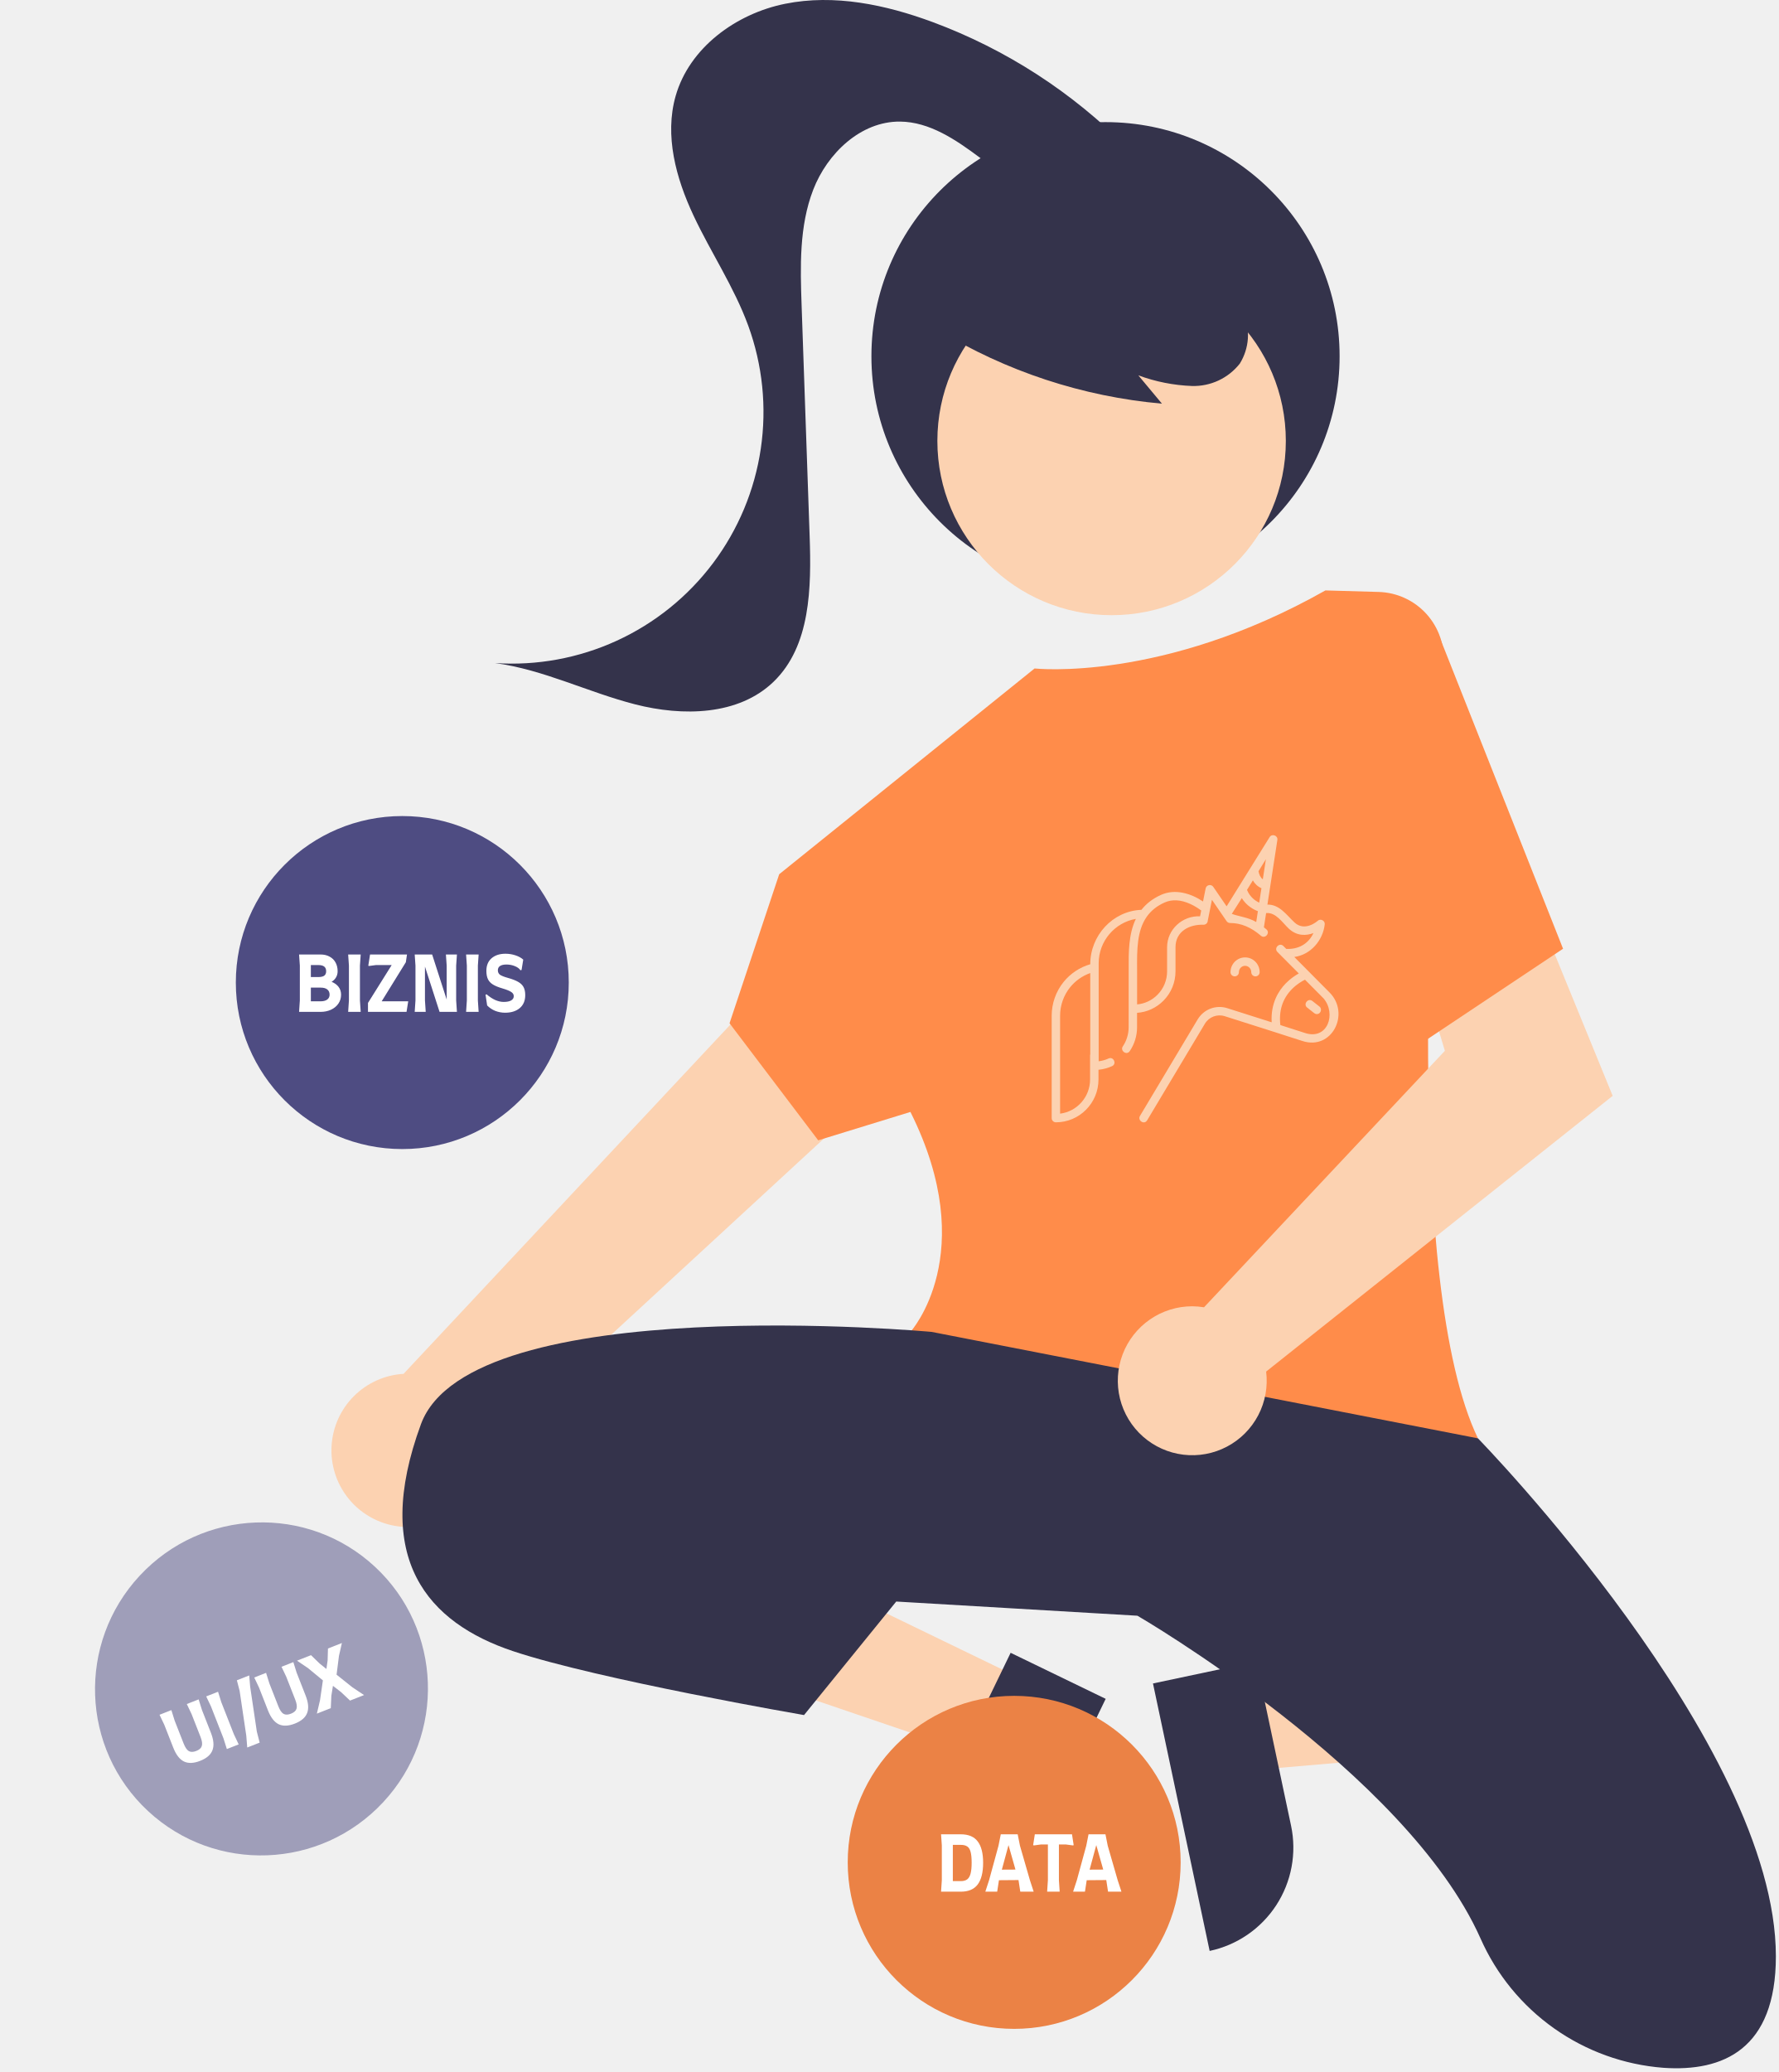
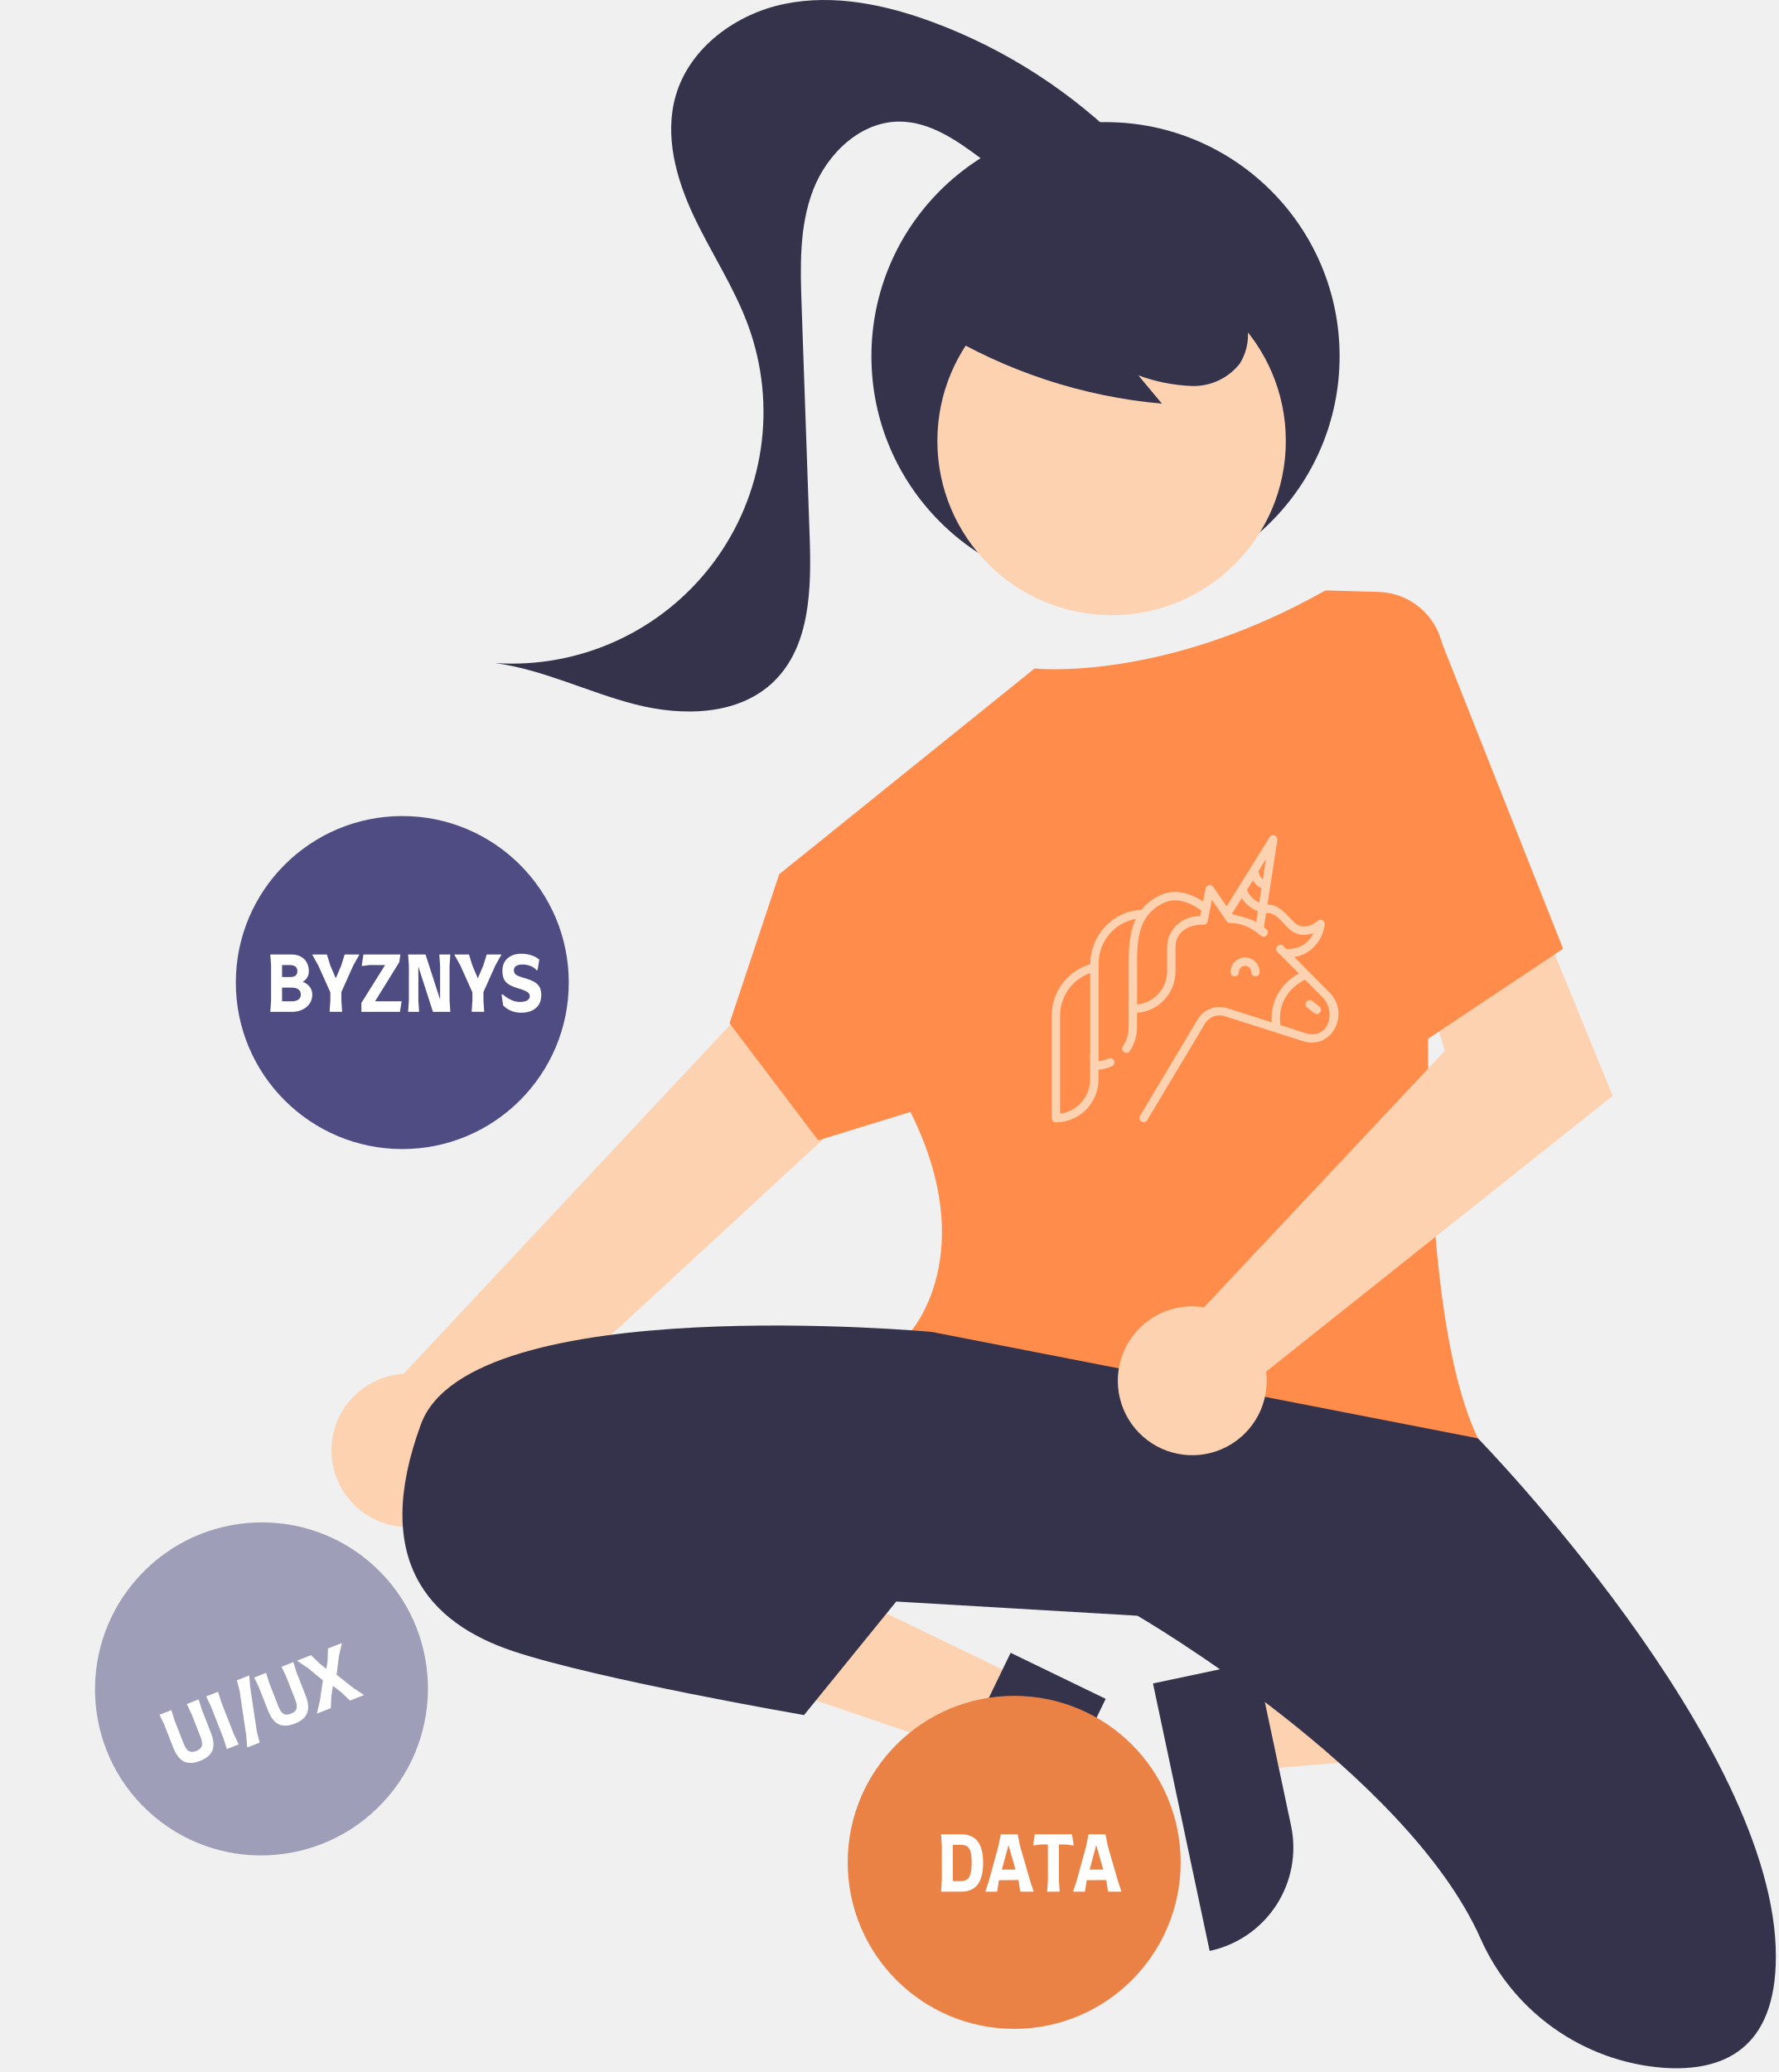
<svg xmlns="http://www.w3.org/2000/svg" width="279" height="325" viewBox="0 0 279 325" fill="none">
  <path d="M173.445 92.61C193.729 92.61 210.173 76.166 210.173 55.882C210.173 35.598 193.729 19.155 173.445 19.155C153.161 19.155 136.718 35.598 136.718 55.882C136.718 76.166 153.161 92.61 173.445 92.61Z" fill="#34334B" />
  <path d="M193.894 264.291L196.723 277.639L249.555 273.081L245.379 253.381L193.894 264.291Z" fill="#FCD2B1" />
  <path d="M189.783 306.009L180.893 264.057L197.101 260.623L202.556 286.366C203.467 290.664 202.633 295.149 200.238 298.833C197.842 302.516 194.081 305.098 189.783 306.009Z" fill="#34334B" />
  <path d="M160.796 263.579L154.849 275.859L104.65 258.769L113.426 240.644L160.796 263.579Z" fill="#FCD2B1" />
  <path d="M147.093 282.933L158.56 259.248L173.473 266.469L154.785 305.066C150.83 303.151 147.798 299.743 146.355 295.592C144.913 291.442 145.178 286.888 147.093 282.933Z" fill="#34334B" />
  <path d="M61.897 239.324C63.615 239.644 65.383 239.584 67.076 239.146C68.768 238.709 70.344 237.907 71.692 236.794C73.041 235.682 74.129 234.288 74.88 232.71C75.632 231.132 76.028 229.408 76.041 227.66L158.816 151.344L138.26 135.422L63.316 215.492C60.379 215.665 57.606 216.909 55.524 218.989C53.443 221.069 52.196 223.84 52.021 226.778C51.846 229.715 52.755 232.615 54.575 234.928C56.395 237.24 59.001 238.804 61.897 239.324Z" fill="#FCD2B1" />
  <path d="M174.401 96.494C189.498 96.494 201.736 84.256 201.736 69.159C201.736 54.062 189.498 41.824 174.401 41.824C159.304 41.824 147.065 54.062 147.065 69.159C147.065 84.256 159.304 96.494 174.401 96.494Z" fill="#FCD2B1" />
  <path d="M114.458 160.5L122.249 137.128L162.316 104.852C162.316 104.852 182.349 107.078 207.947 92.61L216.299 92.849C217.722 92.889 219.123 93.217 220.415 93.815C221.708 94.412 222.866 95.266 223.819 96.324C224.771 97.382 225.499 98.623 225.958 99.971C226.417 101.319 226.598 102.746 226.489 104.166C224.385 131.419 220.316 201.601 231.875 225.608C231.875 225.608 170.663 241.189 142.839 208.914C142.839 208.914 153.968 196.671 142.839 174.412L128.37 178.864L114.458 160.5Z" fill="#FF8C4A" />
  <path d="M146.178 208.914C146.178 208.914 73.836 202.236 66.045 223.382C58.255 244.529 67.158 254.545 80.514 258.997C93.869 263.449 126.145 269.014 126.145 269.014L140.613 251.206L178.454 253.432C178.454 253.432 220.618 277.887 232.276 304.042C234.777 309.703 238.765 314.58 243.817 318.154C248.869 321.728 254.795 323.866 260.965 324.341C270.312 324.992 278.62 321.462 278.62 306.854C278.62 273.465 231.876 225.608 231.876 225.608L146.178 208.914Z" fill="#34334B" />
  <path d="M91.086 241.746C91.086 241.746 110.007 236.181 140.056 250.649L91.086 241.746Z" fill="#34334B" />
  <path d="M147.131 51.727C157.806 58.243 169.841 62.209 182.299 63.315L178.592 58.873C181.291 59.871 184.132 60.435 187.007 60.544C188.447 60.586 189.877 60.289 191.181 59.679C192.486 59.068 193.629 58.16 194.519 57.028C195.246 55.852 195.678 54.518 195.778 53.139C195.878 51.76 195.643 50.377 195.093 49.109C193.963 46.579 192.205 44.381 189.985 42.722C186.051 39.61 181.408 37.52 176.469 36.637C171.531 35.754 166.451 36.107 161.682 37.664C158.411 38.642 155.481 40.521 153.229 43.087C152.122 44.379 151.353 45.926 150.991 47.589C150.629 49.252 150.686 50.979 151.156 52.614" fill="#34334B" />
  <path d="M176.902 23.232C168.281 14.489 157.848 7.742 146.337 3.467C138.949 0.729 130.906 -0.962 123.182 0.593C115.458 2.147 108.153 7.491 105.998 15.07C104.235 21.267 106.055 27.94 108.79 33.774C111.524 39.608 115.175 45.017 117.387 51.069C119.643 57.243 120.322 63.884 119.361 70.388C118.4 76.891 115.83 83.052 111.885 88.31C107.939 93.568 102.742 97.758 96.767 100.498C90.791 103.239 84.226 104.444 77.666 104.004C85.256 105.021 92.252 108.588 99.671 110.486C107.089 112.385 115.845 112.256 121.358 106.941C127.191 101.318 127.307 92.176 127.025 84.079C126.606 72.042 126.187 60.005 125.768 47.969C125.554 41.83 125.371 35.495 127.585 29.766C129.799 24.036 135.06 19.019 141.202 19.071C145.857 19.111 149.977 21.931 153.71 24.712C157.443 27.493 161.394 30.46 166.031 30.874C170.668 31.287 175.962 27.856 175.615 23.214" fill="#34334B" />
  <path d="M187.06 204.894C187.675 204.899 188.29 204.952 188.897 205.053L226.688 164.824L222.835 151.98L241.458 143.632L253.017 171.888L198.647 215.136C198.94 217.49 198.508 219.877 197.411 221.98C196.313 224.083 194.602 225.802 192.503 226.908C190.405 228.015 188.02 228.456 185.665 228.174C183.309 227.892 181.096 226.899 179.319 225.328C177.541 223.757 176.285 221.682 175.715 219.38C175.146 217.077 175.291 214.656 176.131 212.437C176.971 210.219 178.467 208.309 180.419 206.962C182.371 205.614 184.688 204.893 187.06 204.894H187.06Z" fill="#FCD2B1" />
  <path d="M211.842 94.279C213.138 93.704 214.537 93.395 215.955 93.374C217.372 93.352 218.78 93.617 220.093 94.153C221.405 94.689 222.596 95.485 223.594 96.493C224.591 97.501 225.374 98.7 225.897 100.018L245.231 148.814L215.181 168.847L211.842 94.279Z" fill="#FF8C4A" />
  <path d="M197.629 152.486C197.629 152.85 197.334 153.146 196.97 153.146C196.605 153.146 196.31 152.85 196.31 152.486C196.31 151.938 195.876 151.491 195.342 151.491C194.809 151.491 194.375 151.938 194.375 152.486C194.375 152.85 194.08 153.146 193.715 153.146C193.351 153.146 193.055 152.85 193.055 152.486C193.055 151.21 194.081 150.172 195.342 150.172C196.603 150.172 197.629 151.21 197.629 152.486Z" fill="#FCD2B1" />
  <path d="M206.611 159.066C206.468 159.066 206.324 159.02 206.203 158.925L205.082 158.043C204.411 157.515 205.227 156.478 205.898 157.005L207.019 157.888C207.477 158.248 207.216 159.066 206.611 159.066Z" fill="#FCD2B1" />
  <path d="M166.874 154.018C167.953 152.686 169.423 151.715 171.053 151.244C171.047 146.766 174.545 142.889 179.082 142.709C179.813 141.775 180.808 140.969 182.162 140.361C184.363 139.374 186.837 140.122 188.745 141.401L189.158 139.346C189.27 138.786 190.025 138.631 190.349 139.103L192.446 142.161L199.193 131.305C199.562 130.707 200.514 131.057 200.408 131.751L198.848 141.887C200.751 141.854 201.848 143.532 203.099 144.692C204.728 146.203 206.659 144.503 206.739 144.431C207.18 144.029 207.906 144.4 207.839 144.994C207.55 147.535 205.626 149.753 203.063 150.107L208.601 155.679C211.874 158.977 208.979 164.835 204.297 163.271C203.056 162.857 196.157 160.665 192.156 159.395C190.961 159.016 189.676 159.505 189.032 160.582L179.982 175.719C179.518 176.495 178.429 175.744 178.849 175.041L187.899 159.905C188.859 158.299 190.774 157.572 192.555 158.138C194.515 158.759 197.169 159.602 199.515 160.35C199.345 157.373 200.594 155.398 201.74 154.231C202.456 153.501 203.207 153.003 203.769 152.689C202.651 151.565 201.533 150.44 200.414 149.315C199.813 148.71 200.749 147.779 201.35 148.384L201.802 148.838C203.672 148.938 205.27 148.078 206.066 146.356C204.929 146.79 203.485 146.85 202.202 145.66C201.225 144.754 200.177 143.056 198.642 143.221L198.296 145.452C198.428 145.556 198.559 145.662 198.69 145.774C199.337 146.33 198.477 147.332 197.83 146.776C196.264 145.43 194.68 144.776 192.987 144.776C192.77 144.776 192.566 144.669 192.443 144.49L190.144 141.138L189.491 144.391C189.488 144.753 189.194 145.047 188.831 145.047C186.631 144.973 184.427 146.055 184.427 148.579V152.354C184.427 154.099 183.751 155.74 182.523 156.973C181.407 158.095 179.955 158.757 178.396 158.869V161.111C178.396 162.456 178.001 163.754 177.255 164.864C176.757 165.605 175.698 164.814 176.16 164.128C176.759 163.236 177.076 162.193 177.076 161.111C177.076 161.111 177.082 152.29 177.08 151.988C177.064 149.453 177.046 146.539 178.205 144.129C174.896 144.708 172.373 147.615 172.373 151.105V166.466C172.911 166.4 173.431 166.252 173.928 166.025C174.704 165.672 175.253 166.871 174.477 167.226C173.798 167.536 173.082 167.725 172.343 167.795V169.326C172.343 173.028 169.345 176.04 165.66 176.04C165.295 176.04 165 175.745 165 175.38V159.319C165 157.393 165.665 155.51 166.874 154.018ZM202.682 155.155C201.222 156.643 200.615 158.536 200.877 160.784C202.719 161.372 204.199 161.847 204.715 162.019C208.295 163.215 209.701 159.001 207.648 156.592L204.742 153.668C204.28 153.894 203.458 154.364 202.682 155.155ZM197.56 141.583L197.91 139.317C197.339 139.074 196.867 138.633 196.563 138.092L195.644 139.583C196.112 140.729 196.964 141.306 197.56 141.583ZM197.45 136.652C197.531 137.137 197.727 137.619 198.124 137.928L198.609 134.77L197.45 136.652ZM197.089 144.622L197.352 142.924C196.674 142.666 195.586 142.088 194.827 140.877L193.258 143.344C194.498 143.786 195.848 143.893 197.089 144.622ZM178.403 152.883V157.546C179.606 157.436 180.722 156.912 181.587 156.042C182.567 155.058 183.107 153.748 183.107 152.354V148.579C183.107 145.786 185.522 143.596 188.278 143.727L188.46 142.82C188.123 142.562 187.51 142.136 186.745 141.789C185.247 141.109 183.887 141.034 182.702 141.565C181.484 142.112 180.609 142.843 179.98 143.702C179.962 143.732 179.942 143.761 179.919 143.788C178.363 145.994 178.381 149.023 178.4 151.98C178.402 152.285 178.403 152.586 178.403 152.883ZM166.32 174.68C168.967 174.351 171.023 172.075 171.023 169.326V165.521C171.023 165.453 171.034 165.388 171.053 165.326V152.628C169.827 153.057 168.728 153.827 167.899 154.849C166.881 156.106 166.32 157.694 166.32 159.319V174.68Z" fill="#FCD2B1" />
  <path d="M159.117 318.234C173.542 318.234 185.235 306.541 185.235 292.117C185.235 277.692 173.542 265.999 159.117 265.999C144.693 265.999 133 277.692 133 292.117C133 306.541 144.693 318.234 159.117 318.234Z" fill="#EB8245" />
  <path d="M150.74 287.716C151.948 287.716 152.832 288.088 153.392 288.832C153.96 289.568 154.244 290.684 154.244 292.18C154.244 293.692 153.96 294.828 153.392 295.588C152.824 296.34 151.94 296.716 150.74 296.716H147.644L147.764 294.916V289.456L147.644 287.716H150.74ZM150.74 295.06C151.164 295.06 151.5 294.968 151.748 294.784C151.996 294.592 152.172 294.288 152.276 293.872C152.388 293.456 152.444 292.892 152.444 292.18C152.444 291.436 152.388 290.864 152.276 290.464C152.172 290.064 151.996 289.784 151.748 289.624C151.508 289.456 151.172 289.372 150.74 289.372H149.492V295.06H150.74ZM162.174 296.716H160.074L159.798 294.916V294.892L156.726 294.916L156.45 296.716H154.59L155.178 294.916L156.654 289.516L157.014 287.716H159.666L160.026 289.516L161.586 294.916L162.174 296.716ZM159.318 293.248L158.226 289.408L157.182 293.26L159.318 293.248ZM168.451 289.42L168.319 289.456L167.239 289.312H166.135V294.916L166.255 296.716H164.287L164.407 294.916V289.312H163.303L162.223 289.456L162.091 289.42L162.355 287.716H168.187L168.451 289.42ZM175.944 296.716H173.844L173.568 294.916V294.892L170.496 294.916L170.22 296.716H168.36L168.948 294.916L170.424 289.516L170.784 287.716H173.436L173.796 289.516L175.356 294.916L175.944 296.716ZM173.088 293.248L171.996 289.408L170.952 293.26L173.088 293.248Z" fill="white" />
  <path d="M63.117 180.234C77.542 180.234 89.235 168.541 89.235 154.117C89.235 139.693 77.542 128 63.117 128C48.693 128 37 139.693 37 154.117C37 168.541 48.693 180.234 63.117 180.234Z" fill="#4E4C82" />
-   <path d="M52.023 154C52.487 154.184 52.851 154.448 53.115 154.792C53.379 155.136 53.511 155.544 53.511 156.016C53.511 156.544 53.371 157.012 53.091 157.42C52.811 157.828 52.423 158.148 51.927 158.38C51.439 158.604 50.891 158.716 50.283 158.716H46.923L47.043 156.916V151.456L46.923 149.716H50.295C50.839 149.716 51.311 149.828 51.711 150.052C52.119 150.268 52.431 150.576 52.647 150.976C52.863 151.368 52.971 151.824 52.971 152.344C52.971 152.704 52.887 153.024 52.719 153.304C52.559 153.584 52.327 153.816 52.023 154ZM48.771 151.372V153.256H49.911C50.351 153.256 50.671 153.184 50.871 153.04C51.071 152.888 51.171 152.656 51.171 152.344C51.171 152.016 51.071 151.772 50.871 151.612C50.671 151.452 50.359 151.372 49.935 151.372H48.771ZM50.283 157.06C50.739 157.06 51.091 156.968 51.339 156.784C51.587 156.6 51.711 156.344 51.711 156.016C51.711 155.664 51.591 155.392 51.351 155.2C51.119 155.008 50.771 154.912 50.307 154.912H48.771V157.06H50.283ZM54.743 156.916V151.456L54.623 149.716H56.591L56.471 151.456V156.916L56.591 158.716H54.623L54.743 156.916ZM57.733 157.312L61.453 151.372H58.993L57.913 151.516L57.781 151.48L58.057 149.716H63.853L63.673 150.928L59.881 157.06H64.045L63.781 158.716H57.733V157.312ZM71.568 156.916L71.688 158.716H68.964L66.672 151.612V156.916L66.792 158.716H65.064L65.184 156.916V151.456L65.064 149.716H67.8L70.08 156.784V151.456L69.96 149.716H71.688L71.568 151.456V156.916ZM73.246 156.916V151.456L73.126 149.716H75.094L74.975 151.456V156.916L75.094 158.716H73.126L73.246 156.916ZM79.249 158.848C78.713 158.848 78.197 158.752 77.701 158.56C77.213 158.36 76.789 158.076 76.429 157.708L76.177 156.016L76.345 155.968C76.793 156.352 77.245 156.648 77.701 156.856C78.157 157.056 78.597 157.156 79.021 157.156C79.525 157.156 79.913 157.08 80.185 156.928C80.465 156.768 80.605 156.544 80.605 156.256C80.605 155.984 80.473 155.764 80.209 155.596C79.953 155.42 79.489 155.232 78.817 155.032C78.185 154.848 77.689 154.644 77.329 154.42C76.969 154.196 76.709 153.916 76.549 153.58C76.389 153.244 76.309 152.808 76.309 152.272C76.309 151.432 76.581 150.776 77.125 150.304C77.677 149.832 78.401 149.596 79.297 149.596C79.841 149.596 80.365 149.68 80.869 149.848C81.373 150.016 81.781 150.24 82.093 150.52L81.829 152.14L81.649 152.188C81.481 151.924 81.189 151.708 80.773 151.54C80.365 151.372 79.925 151.288 79.453 151.288C79.021 151.288 78.689 151.364 78.457 151.516C78.225 151.668 78.109 151.892 78.109 152.188C78.109 152.492 78.221 152.728 78.445 152.896C78.677 153.056 79.093 153.22 79.693 153.388C80.381 153.58 80.917 153.788 81.301 154.012C81.685 154.228 81.965 154.5 82.141 154.828C82.317 155.156 82.405 155.576 82.405 156.088C82.405 156.96 82.117 157.64 81.541 158.128C80.965 158.608 80.201 158.848 79.249 158.848Z" fill="white" />
+   <path d="M47.508 154C47.972 154.184 48.336 154.448 48.6 154.792C48.864 155.136 48.996 155.544 48.996 156.016C48.996 156.544 48.856 157.012 48.576 157.42C48.296 157.828 47.908 158.148 47.412 158.38C46.924 158.604 46.376 158.716 45.768 158.716H42.408L42.528 156.916V151.456L42.408 149.716H45.78C46.324 149.716 46.796 149.828 47.196 150.052C47.604 150.268 47.916 150.576 48.132 150.976C48.348 151.368 48.456 151.824 48.456 152.344C48.456 152.704 48.372 153.024 48.204 153.304C48.044 153.584 47.812 153.816 47.508 154ZM44.256 151.372V153.256H45.396C45.836 153.256 46.156 153.184 46.356 153.04C46.556 152.888 46.656 152.656 46.656 152.344C46.656 152.016 46.556 151.772 46.356 151.612C46.156 151.452 45.844 151.372 45.42 151.372H44.256ZM45.768 157.06C46.224 157.06 46.576 156.968 46.824 156.784C47.072 156.6 47.196 156.344 47.196 156.016C47.196 155.664 47.076 155.392 46.836 155.2C46.604 155.008 46.256 154.912 45.792 154.912H44.256V157.06H45.768ZM53.558 155.608V156.904L53.678 158.704H51.71L51.83 156.904V155.656L49.946 151.456L48.974 149.716H51.29L51.83 151.456L52.682 153.448L53.534 151.456L54.074 149.716H56.39L55.418 151.456L53.558 155.608ZM56.698 157.312L60.418 151.372H57.958L56.878 151.516L56.746 151.48L57.022 149.716H62.818L62.638 150.928L58.846 157.06H63.01L62.746 158.716H56.698V157.312ZM70.533 156.916L70.653 158.716H67.929L65.637 151.612V156.916L65.757 158.716H64.029L64.149 156.916V151.456L64.029 149.716H66.765L69.045 156.784V151.456L68.925 149.716H70.653L70.533 151.456V156.916ZM75.847 155.608V156.904L75.967 158.704H73.999L74.119 156.904V155.656L72.235 151.456L71.263 149.716H73.579L74.119 151.456L74.971 153.448L75.823 151.456L76.363 149.716H78.679L77.707 151.456L75.847 155.608ZM81.764 158.848C81.228 158.848 80.712 158.752 80.216 158.56C79.728 158.36 79.304 158.076 78.944 157.708L78.692 156.016L78.86 155.968C79.308 156.352 79.76 156.648 80.216 156.856C80.672 157.056 81.112 157.156 81.536 157.156C82.04 157.156 82.428 157.08 82.7 156.928C82.98 156.768 83.12 156.544 83.12 156.256C83.12 155.984 82.988 155.764 82.724 155.596C82.468 155.42 82.004 155.232 81.332 155.032C80.7 154.848 80.204 154.644 79.844 154.42C79.484 154.196 79.224 153.916 79.064 153.58C78.904 153.244 78.824 152.808 78.824 152.272C78.824 151.432 79.096 150.776 79.64 150.304C80.192 149.832 80.916 149.596 81.812 149.596C82.356 149.596 82.88 149.68 83.384 149.848C83.888 150.016 84.296 150.24 84.608 150.52L84.344 152.14L84.164 152.188C83.996 151.924 83.704 151.708 83.288 151.54C82.88 151.372 82.44 151.288 81.968 151.288C81.536 151.288 81.204 151.364 80.972 151.516C80.74 151.668 80.624 151.892 80.624 152.188C80.624 152.492 80.736 152.728 80.96 152.896C81.192 153.056 81.608 153.22 82.208 153.388C82.896 153.58 83.432 153.788 83.816 154.012C84.2 154.228 84.48 154.5 84.656 154.828C84.832 155.156 84.92 155.576 84.92 156.088C84.92 156.96 84.632 157.64 84.056 158.128C83.48 158.608 82.716 158.848 81.764 158.848Z" fill="white" />
  <path d="M23.219 284.065C33.771 293.871 50.297 293.245 60.13 282.667C69.964 272.088 69.382 255.562 58.83 245.756C48.278 235.949 31.753 236.575 21.919 247.154C12.085 257.732 12.668 274.258 23.219 284.065Z" fill="#4E4C82" fill-opacity="0.5" />
  <path d="M31.166 266.554L31.678 268.195L33.09 271.795C33.528 272.911 33.608 273.824 33.329 274.535C33.058 275.244 32.417 275.797 31.405 276.194C30.394 276.592 29.545 276.626 28.858 276.294C28.178 275.96 27.619 275.235 27.181 274.12L25.769 270.519L25.03 268.967L26.887 268.237L27.399 269.878L28.811 273.478C29.05 274.088 29.318 274.482 29.615 274.662C29.92 274.839 30.314 274.832 30.797 274.642C31.28 274.452 31.569 274.19 31.664 273.856C31.767 273.519 31.699 273.046 31.46 272.436L30.048 268.836L29.309 267.284L31.166 266.554ZM35.056 272.648L33.092 267.639L32.352 266.087L34.209 265.357L34.722 266.998L36.687 272.007L37.447 273.614L35.591 274.345L35.056 272.648ZM38.641 272.255L37.598 265.231L37.164 263.558L39.1 262.797L39.251 264.58L40.294 271.605L40.738 273.336L38.791 274.102L38.641 272.255ZM46.023 260.709L46.536 262.35L47.948 265.95C48.386 267.066 48.465 267.979 48.187 268.69C47.916 269.399 47.274 269.952 46.263 270.349C45.252 270.747 44.403 270.781 43.715 270.45C43.035 270.115 42.477 269.39 42.039 268.275L40.627 264.674L39.888 263.122L41.744 262.392L42.257 264.033L43.669 267.634C43.908 268.243 44.176 268.637 44.473 268.817C44.778 268.994 45.171 268.987 45.654 268.797C46.137 268.607 46.426 268.345 46.522 268.011C46.625 267.674 46.557 267.201 46.318 266.591L44.906 262.991L44.167 261.439L46.023 260.709ZM57.116 265.877L54.92 266.741L53.491 265.396L52.236 264.429L51.986 265.989L51.897 267.93L49.713 268.789L50.208 266.688L50.66 263.574L48.323 261.647L46.599 260.482L48.795 259.618L50.145 260.93L51.211 261.782L51.402 260.436L51.455 258.572L53.64 257.712L53.179 259.736L52.805 262.68L55.314 264.679L57.116 265.877Z" fill="white" />
</svg>
